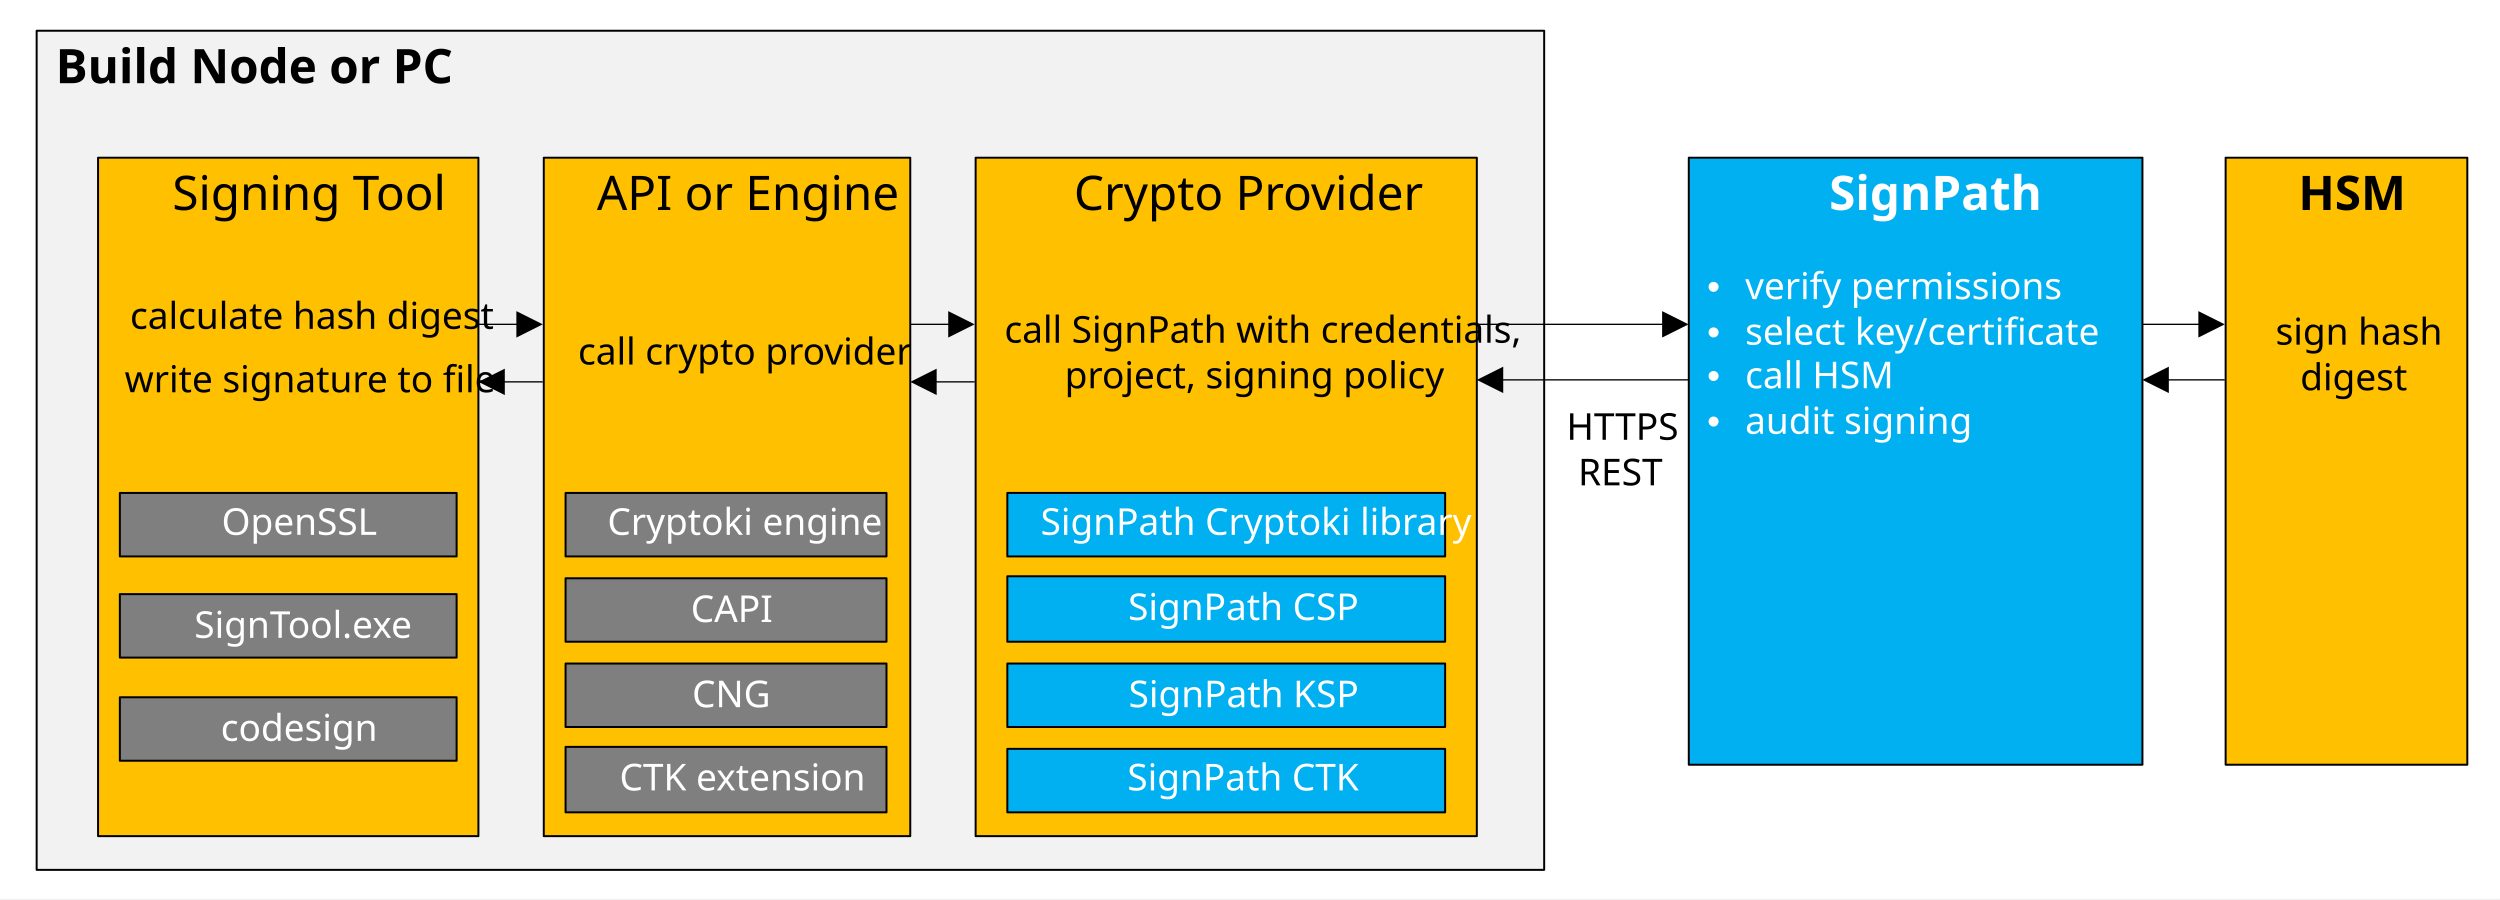
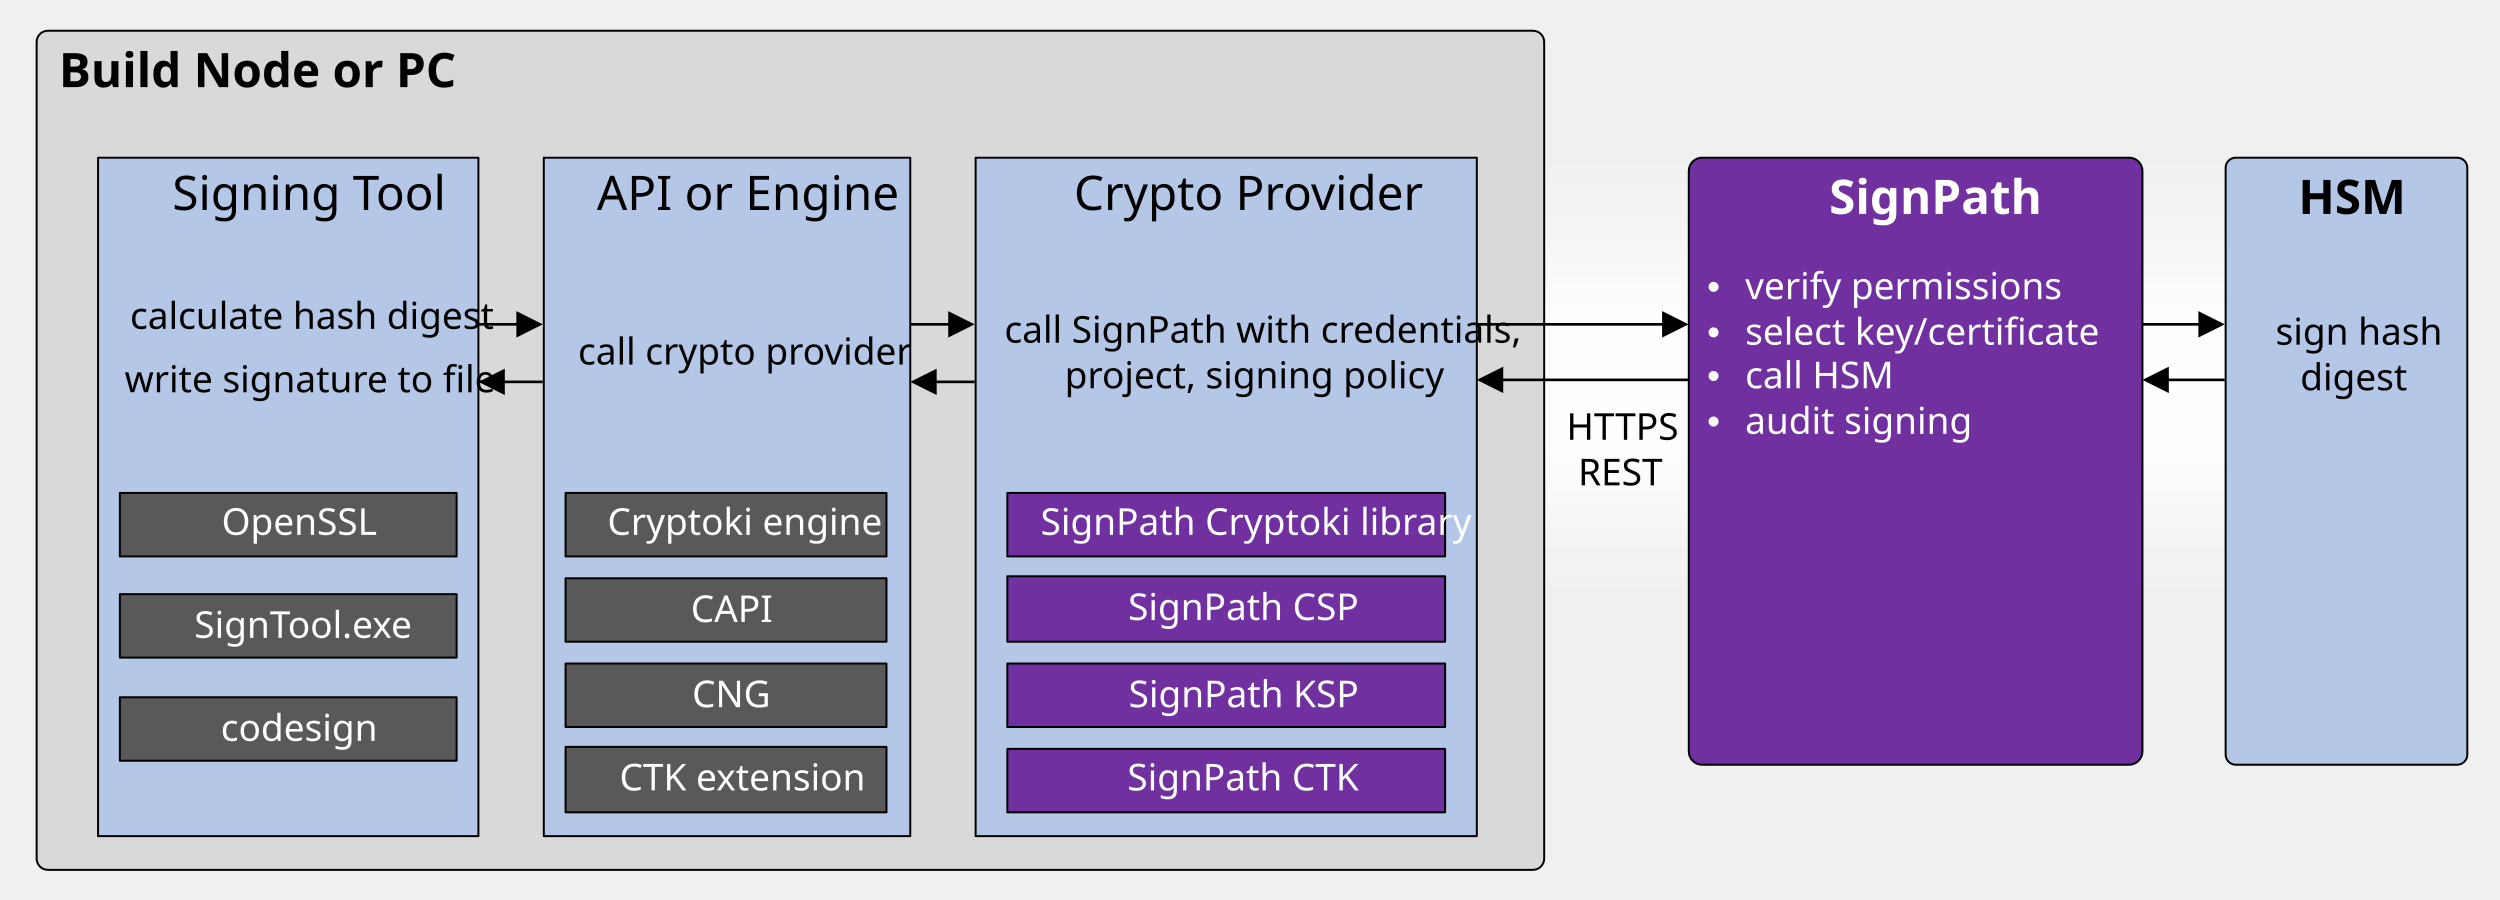
<svg xmlns="http://www.w3.org/2000/svg" width="1262" height="454" overflow="hidden">
+   <defs>
+     <linearGradient x1="963" y1="79.108" x2="963" y2="299.409" gradientUnits="userSpaceOnUse" spreadMethod="reflect" id="fill0">
+       <stop offset="0" stop-color="#FFFFFF" stop-opacity="0" />
+       <stop offset="0.15" stop-color="#FFFFFF" stop-opacity="0.251" />
+       <stop offset="0.36" stop-color="#FFFFFF" stop-opacity="0.902" />
+       <stop offset="0.68" stop-color="#FFFFFF" stop-opacity="0.902" />
+       <stop offset="0.89" stop-color="#FFFFFF" stop-opacity="0.251" />
+       <stop offset="1" stop-color="#FFFFFF" stop-opacity="0" />
+     </linearGradient>
+   </defs>
  <g>
-     <rect x="0" y="0" width="1262" height="453.619" fill="#FFFFFF" />
-     <rect x="0" y="0" width="1261" height="453.619" fill="#FFFFFF" />
-     <rect x="18.5" y="15.521" width="761" height="423.578" stroke="#000000" stroke-width="1" stroke-linejoin="round" stroke-miterlimit="10" fill="#F2F2F2" />
-     <text font-family="Calibri,Calibri_MSFontService,sans-serif" font-weight="700" font-size="24.026" transform="matrix(1 0 0 1.00137 28.0949 42)">Build Node or PC</text>
-     <rect x="49.5" y="79.609" width="192" height="342.467" stroke="#000000" stroke-width="1" stroke-linejoin="round" stroke-miterlimit="10" fill="#FFC000" />
+     <rect x="0" y="0" width="1262" height="453.619" fill="#FFFFFF" fill-opacity="0" />
+     <rect x="759" y="79.108" width="408" height="220.301" fill="url(#fill0)" />
+     <path d="M18.5 21.18C18.5 18.055 21.03 15.521 24.151 15.521L773.849 15.521C776.97 15.521 779.5 18.055 779.5 21.18L779.5 433.441C779.5 436.566 776.97 439.099 773.849 439.099L24.151 439.099C21.03 439.099 18.5 436.566 18.5 433.441Z" stroke="#000000" stroke-width="1" stroke-linejoin="round" stroke-miterlimit="10" fill="#D9D9D9" fill-rule="evenodd" />
+     <text font-family="Calibri,Calibri_MSFontService,sans-serif" font-weight="700" font-size="24.026" transform="matrix(1 0 0 1.00137 29.7479 44)">Build Node or PC</text>
+     <rect x="49.5" y="79.609" width="192" height="342.467" stroke="#000000" stroke-width="1" stroke-linejoin="round" stroke-miterlimit="10" fill="#B4C7E7" />
    <text font-family="Calibri,Calibri_MSFontService,sans-serif" font-weight="400" font-size="24.026" transform="matrix(1 0 0 1.00137 87.0076 106)">Signing Tool</text>
-     <rect x="274.5" y="79.609" width="185" height="342.467" stroke="#000000" stroke-width="1" stroke-linejoin="round" stroke-miterlimit="10" fill="#FFC000" />
+     <rect x="274.5" y="79.609" width="185" height="342.467" stroke="#000000" stroke-width="1" stroke-linejoin="round" stroke-miterlimit="10" fill="#B4C7E7" />
    <text font-family="Calibri,Calibri_MSFontService,sans-serif" font-weight="400" font-size="24.026" transform="matrix(1 0 0 1.00137 301.303 106)">API or Engine</text>
-     <rect x="492.5" y="79.609" width="253" height="342.467" stroke="#000000" stroke-width="1" stroke-linejoin="round" stroke-miterlimit="10" fill="#FFC000" />
+     <rect x="492.5" y="79.609" width="253" height="342.467" stroke="#000000" stroke-width="1" stroke-linejoin="round" stroke-miterlimit="10" fill="#B4C7E7" />
    <text font-family="Calibri,Calibri_MSFontService,sans-serif" font-weight="400" font-size="24.026" transform="matrix(1 0 0 1.00137 542.127 106)">Crypto Provider</text>
-     <rect x="852.5" y="79.609" width="229" height="306.418" stroke="#000000" stroke-width="1" stroke-linejoin="round" stroke-miterlimit="10" fill="#00B0F0" />
-     <text fill="#FFFFFF" font-family="Calibri,Calibri_MSFontService,sans-serif" font-weight="700" font-size="24.026" transform="matrix(1 0 0 1.00137 923.354 106)">SignPath</text>
-     <rect x="1123.5" y="79.609" width="122" height="306.418" stroke="#000000" stroke-width="1" stroke-linejoin="round" stroke-miterlimit="10" fill="#FFC000" />
-     <text font-family="Calibri,Calibri_MSFontService,sans-serif" font-weight="700" font-size="24.026" transform="matrix(1 0 0 1.00137 1160.22 106)">HSM</text>
-     <path d="M241.5 163.39 261.995 163.39 261.995 164.057 241.5 164.057ZM260.662 157.05 273.991 163.724 260.662 170.398Z" />
-     <path d="M459.5 163.39 479.995 163.39 479.995 164.057 459.5 164.057ZM478.662 157.05 491.992 163.724 478.662 170.398Z" />
-     <path d="M745.5 163.39 840.374 163.39 840.374 164.057 745.5 164.057ZM839.041 157.05 852.37 163.724 839.041 170.398Z" />
-     <path d="M1081.5 163.39 1111.07 163.39 1111.07 164.057 1081.5 164.057ZM1109.73 157.05 1123.06 163.724 1109.73 170.398Z" />
-     <path d="M1.0765e-06-0.333 20.495-0.333 20.495 0.333-1.0765e-06 0.333ZM19.162-6.665 32.492 0 19.162 6.665Z" transform="matrix(-1 0 0 1.00137 273.991 192.763)" />
-     <path d="M1.0765e-06-0.333 20.495-0.333 20.495 0.333-1.0765e-06 0.333ZM19.162-6.665 32.492 0 19.162 6.665Z" transform="matrix(-1 0 0 1.00137 491.992 192.763)" />
-     <path d="M3.27285e-07-0.333 94.874-0.333 94.874 0.333-3.27285e-07 0.333ZM93.541-6.665 106.87 0 93.541 6.665Z" transform="matrix(-1 0 0 1.00137 852.37 191.762)" />
-     <path d="M8.41529e-07-0.333 29.567-0.333 29.567 0.333-8.41529e-07 0.333ZM28.234-6.665 41.564 0 28.234 6.665Z" transform="matrix(-1 0 0 1.00137 1123.06 191.762)" />
+     <path d="M852.5 86.311C852.5 82.61 855.497 79.609 859.194 79.609L1074.81 79.609C1078.5 79.609 1081.5 82.61 1081.5 86.311L1081.5 379.324C1081.5 383.026 1078.5 386.027 1074.81 386.027L859.194 386.027C855.497 386.027 852.5 383.026 852.5 379.324Z" stroke="#000000" stroke-width="1" stroke-linejoin="round" stroke-miterlimit="10" fill="#7030A0" fill-rule="evenodd" />
+     <text fill="#FFFFFF" font-family="Calibri,Calibri_MSFontService,sans-serif" font-weight="700" font-size="24.026" transform="matrix(1 0 0 1.00137 923.354 108)">SignPath</text>
+     <path d="M1123.5 84.723C1123.5 81.898 1125.79 79.609 1128.61 79.609L1240.39 79.609C1243.21 79.609 1245.5 81.898 1245.5 84.723L1245.5 380.913C1245.5 383.737 1243.21 386.027 1240.39 386.027L1128.61 386.027C1125.79 386.027 1123.5 383.737 1123.5 380.913Z" stroke="#000000" stroke-width="1" stroke-linejoin="round" stroke-miterlimit="10" fill="#B4C7E7" fill-rule="evenodd" />
+     <text font-family="Calibri,Calibri_MSFontService,sans-serif" font-weight="700" font-size="24.026" transform="matrix(1 0 0 1.00137 1160.22 108)">HSM</text>
+     <path d="M241.5 163.056 261.995 163.056 261.995 164.391 241.5 164.391ZM260.662 157.05 273.991 163.724 260.662 170.398Z" />
+     <path d="M459.5 163.056 479.995 163.056 479.995 164.391 459.5 164.391ZM478.662 157.05 491.992 163.724 478.662 170.398Z" />
+     <path d="M745.5 163.056 840.374 163.056 840.374 164.391 745.5 164.391ZM839.041 157.05 852.37 163.724 839.041 170.398Z" />
+     <path d="M1081.5 163.056 1111.07 163.056 1111.07 164.391 1081.5 164.391ZM1109.73 157.05 1123.06 163.724 1109.73 170.398Z" />
+     <path d="M2.153e-06-0.666 20.495-0.666 20.495 0.667-2.153e-06 0.666ZM19.162-6.665 32.492 0 19.162 6.665Z" transform="matrix(-1 0 0 1.00137 273.991 192.763)" />
+     <path d="M2.153e-06-0.666 20.495-0.666 20.495 0.667-2.153e-06 0.666ZM19.162-6.665 32.492 0 19.162 6.665Z" transform="matrix(-1 0 0 1.00137 491.992 192.763)" />
+     <path d="M6.54571e-07-0.666 94.874-0.666 94.874 0.667-6.54571e-07 0.666ZM93.541-6.665 106.87 0 93.541 6.665Z" transform="matrix(-1 0 0 1.00137 852.37 191.762)" />
+     <path d="M1.68306e-06-0.666 29.567-0.666 29.567 0.667-1.68306e-06 0.666ZM28.234-6.665 41.564 0 28.234 6.665Z" transform="matrix(-1 0 0 1.00137 1123.06 191.762)" />
    <text font-family="Calibri,Calibri_MSFontService,sans-serif" font-weight="400" font-size="18.687" transform="matrix(1 0 0 1.00137 65.6286 166)">calculate hash digest</text>
    <text font-family="Calibri,Calibri_MSFontService,sans-serif" font-weight="400" font-size="18.687" transform="matrix(1 0 0 1.00137 291.79 184)">call crypto provider</text>
    <text font-family="Calibri,Calibri_MSFontService,sans-serif" font-weight="400" font-size="18.687" transform="matrix(1 0 0 1.00137 507.042 173)">call SignPath with credentials,</text>
    <text font-family="Calibri,Calibri_MSFontService,sans-serif" font-weight="400" font-size="18.687" transform="matrix(1 0 0 1.00137 537.447 196)">project, signing policy</text>
    <text fill="#FFFFFF" font-family="Arial,Arial_MSFontService,sans-serif" font-weight="400" font-size="18.687" transform="matrix(1 0 0 1.00137 861.753 151)">•</text>
    <text fill="#FFFFFF" font-family="Calibri,Calibri_MSFontService,sans-serif" font-weight="400" font-size="18.687" transform="matrix(1 0 0 1.00137 880.948 151)">verify permissions</text>
    <text fill="#FFFFFF" font-family="Arial,Arial_MSFontService,sans-serif" font-weight="400" font-size="18.687" transform="matrix(1 0 0 1.00137 861.753 174)">•</text>
    <text fill="#FFFFFF" font-family="Calibri,Calibri_MSFontService,sans-serif" font-weight="400" font-size="18.687" transform="matrix(1 0 0 1.00137 880.948 174)">select key/certificate</text>
    <text fill="#FFFFFF" font-family="Arial,Arial_MSFontService,sans-serif" font-weight="400" font-size="18.687" transform="matrix(1 0 0 1.00137 861.753 196)">•</text>
    <text fill="#FFFFFF" font-family="Calibri,Calibri_MSFontService,sans-serif" font-weight="400" font-size="18.687" transform="matrix(1 0 0 1.00137 880.948 196)">call HSM</text>
    <text fill="#FFFFFF" font-family="Arial,Arial_MSFontService,sans-serif" font-weight="400" font-size="18.687" transform="matrix(1 0 0 1.00137 861.753 219)">•</text>
    <text fill="#FFFFFF" font-family="Calibri,Calibri_MSFontService,sans-serif" font-weight="400" font-size="18.687" transform="matrix(1 0 0 1.00137 880.948 219)">audit signing</text>
    <text font-family="Calibri,Calibri_MSFontService,sans-serif" font-weight="400" font-size="18.687" transform="matrix(1 0 0 1.00137 1148.72 174)">sign hash</text>
    <text font-family="Calibri,Calibri_MSFontService,sans-serif" font-weight="400" font-size="18.687" transform="matrix(1 0 0 1.00137 1161.15 197)">digest</text>
    <text font-family="Calibri,Calibri_MSFontService,sans-serif" font-weight="400" font-size="18.687" transform="matrix(1 0 0 1.00137 62.9193 198)">write signature to file</text>
-     <rect x="60.5" y="248.84" width="170" height="32.044" stroke="#000000" stroke-width="1" stroke-linejoin="round" stroke-miterlimit="10" fill="#7F7F7F" />
+     <rect x="60.5" y="248.84" width="170" height="32.044" stroke="#000000" stroke-width="1" stroke-linejoin="round" stroke-miterlimit="10" fill="#595959" />
    <text fill="#FFFFFF" font-family="Calibri,Calibri_MSFontService,sans-serif" font-weight="400" font-size="18.687" transform="matrix(1 0 0 1.00137 111.869 270)">OpenSSL</text>
-     <rect x="285.5" y="248.84" width="162" height="32.044" stroke="#000000" stroke-width="1" stroke-linejoin="round" stroke-miterlimit="10" fill="#7F7F7F" />
+     <rect x="285.5" y="248.84" width="162" height="32.044" stroke="#000000" stroke-width="1" stroke-linejoin="round" stroke-miterlimit="10" fill="#595959" />
    <text fill="#FFFFFF" font-family="Calibri,Calibri_MSFontService,sans-serif" font-weight="400" font-size="18.687" transform="matrix(1 0 0 1.00137 306.635 270)">Cryptoki engine</text>
-     <rect x="508.5" y="248.84" width="221" height="32.044" stroke="#000000" stroke-width="1" stroke-linejoin="round" stroke-miterlimit="10" fill="#00B0F0" />
+     <rect x="508.5" y="248.84" width="221" height="32.044" stroke="#000000" stroke-width="1" stroke-linejoin="round" stroke-miterlimit="10" fill="#7030A0" />
    <text fill="#FFFFFF" font-family="Calibri,Calibri_MSFontService,sans-serif" font-weight="400" font-size="18.687" transform="matrix(1 0 0 1.00137 525.288 270)">SignPath Cryptoki library</text>
-     <rect x="60.5" y="299.909" width="170" height="32.044" stroke="#000000" stroke-width="1" stroke-linejoin="round" stroke-miterlimit="10" fill="#7F7F7F" />
+     <rect x="60.5" y="299.909" width="170" height="32.044" stroke="#000000" stroke-width="1" stroke-linejoin="round" stroke-miterlimit="10" fill="#595959" />
    <text fill="#FFFFFF" font-family="Calibri,Calibri_MSFontService,sans-serif" font-weight="400" font-size="18.687" transform="matrix(1 0 0 1.00137 98.0895 322)">SignTool.exe</text>
-     <rect x="285.5" y="334.957" width="162" height="32.044" stroke="#000000" stroke-width="1" stroke-linejoin="round" stroke-miterlimit="10" fill="#7F7F7F" />
+     <rect x="285.5" y="334.957" width="162" height="32.044" stroke="#000000" stroke-width="1" stroke-linejoin="round" stroke-miterlimit="10" fill="#595959" />
    <text fill="#FFFFFF" font-family="Calibri,Calibri_MSFontService,sans-serif" font-weight="400" font-size="18.687" transform="matrix(1 0 0 1.00137 349.374 357)">CNG</text>
-     <rect x="508.5" y="334.957" width="221" height="32.044" stroke="#000000" stroke-width="1" stroke-linejoin="round" stroke-miterlimit="10" fill="#00B0F0" />
+     <rect x="508.5" y="334.957" width="221" height="32.044" stroke="#000000" stroke-width="1" stroke-linejoin="round" stroke-miterlimit="10" fill="#7030A0" />
    <text fill="#FFFFFF" font-family="Calibri,Calibri_MSFontService,sans-serif" font-weight="400" font-size="18.687" transform="matrix(1 0 0 1.00137 569.716 357)">SignPath KSP</text>
-     <rect x="285.5" y="291.898" width="162" height="32.044" stroke="#000000" stroke-width="1" stroke-linejoin="round" stroke-miterlimit="10" fill="#7F7F7F" />
+     <rect x="285.5" y="291.898" width="162" height="32.044" stroke="#000000" stroke-width="1" stroke-linejoin="round" stroke-miterlimit="10" fill="#595959" />
    <text fill="#FFFFFF" font-family="Calibri,Calibri_MSFontService,sans-serif" font-weight="400" font-size="18.687" transform="matrix(1 0 0 1.00137 348.707 314)">CAPI</text>
-     <rect x="508.5" y="290.897" width="221" height="33.045" stroke="#000000" stroke-width="1" stroke-linejoin="round" stroke-miterlimit="10" fill="#00B0F0" />
+     <rect x="508.5" y="290.897" width="221" height="33.045" stroke="#000000" stroke-width="1" stroke-linejoin="round" stroke-miterlimit="10" fill="#7030A0" />
    <text fill="#FFFFFF" font-family="Calibri,Calibri_MSFontService,sans-serif" font-weight="400" font-size="18.687" transform="matrix(1 0 0 1.00137 569.466 313)">SignPath CSP</text>
    <text font-family="Calibri,Calibri_MSFontService,sans-serif" font-weight="400" font-size="18.687" transform="matrix(1 0 0 1.00137 790.762 222)">HTTPS</text>
    <text font-family="Calibri,Calibri_MSFontService,sans-serif" font-weight="400" font-size="18.687" transform="matrix(1 0 0 1.00137 796.621 245)">REST</text>
-     <rect x="285.5" y="377.015" width="162" height="33.045" stroke="#000000" stroke-width="1" stroke-linejoin="round" stroke-miterlimit="10" fill="#7F7F7F" />
+     <rect x="285.5" y="377.015" width="162" height="33.045" stroke="#000000" stroke-width="1" stroke-linejoin="round" stroke-miterlimit="10" fill="#595959" />
    <text fill="#FFFFFF" font-family="Calibri,Calibri_MSFontService,sans-serif" font-weight="400" font-size="18.687" transform="matrix(1 0 0 1.00137 312.736 399)">CTK extension</text>
-     <rect x="508.5" y="378.016" width="221" height="32.044" stroke="#000000" stroke-width="1" stroke-linejoin="round" stroke-miterlimit="10" fill="#00B0F0" />
+     <rect x="508.5" y="378.016" width="221" height="32.044" stroke="#000000" stroke-width="1" stroke-linejoin="round" stroke-miterlimit="10" fill="#7030A0" />
    <text fill="#FFFFFF" font-family="Calibri,Calibri_MSFontService,sans-serif" font-weight="400" font-size="18.687" transform="matrix(1 0 0 1.00137 569.086 399)">SignPath CTK</text>
-     <rect x="60.5" y="351.98" width="170" height="32.044" stroke="#000000" stroke-width="1" stroke-linejoin="round" stroke-miterlimit="10" fill="#7F7F7F" />
+     <rect x="60.5" y="351.98" width="170" height="32.044" stroke="#000000" stroke-width="1" stroke-linejoin="round" stroke-miterlimit="10" fill="#595959" />
    <text fill="#FFFFFF" font-family="Calibri,Calibri_MSFontService,sans-serif" font-weight="400" font-size="18.687" transform="matrix(1 0 0 1.00137 111.446 374)">codesign</text>
  </g>
</svg>
